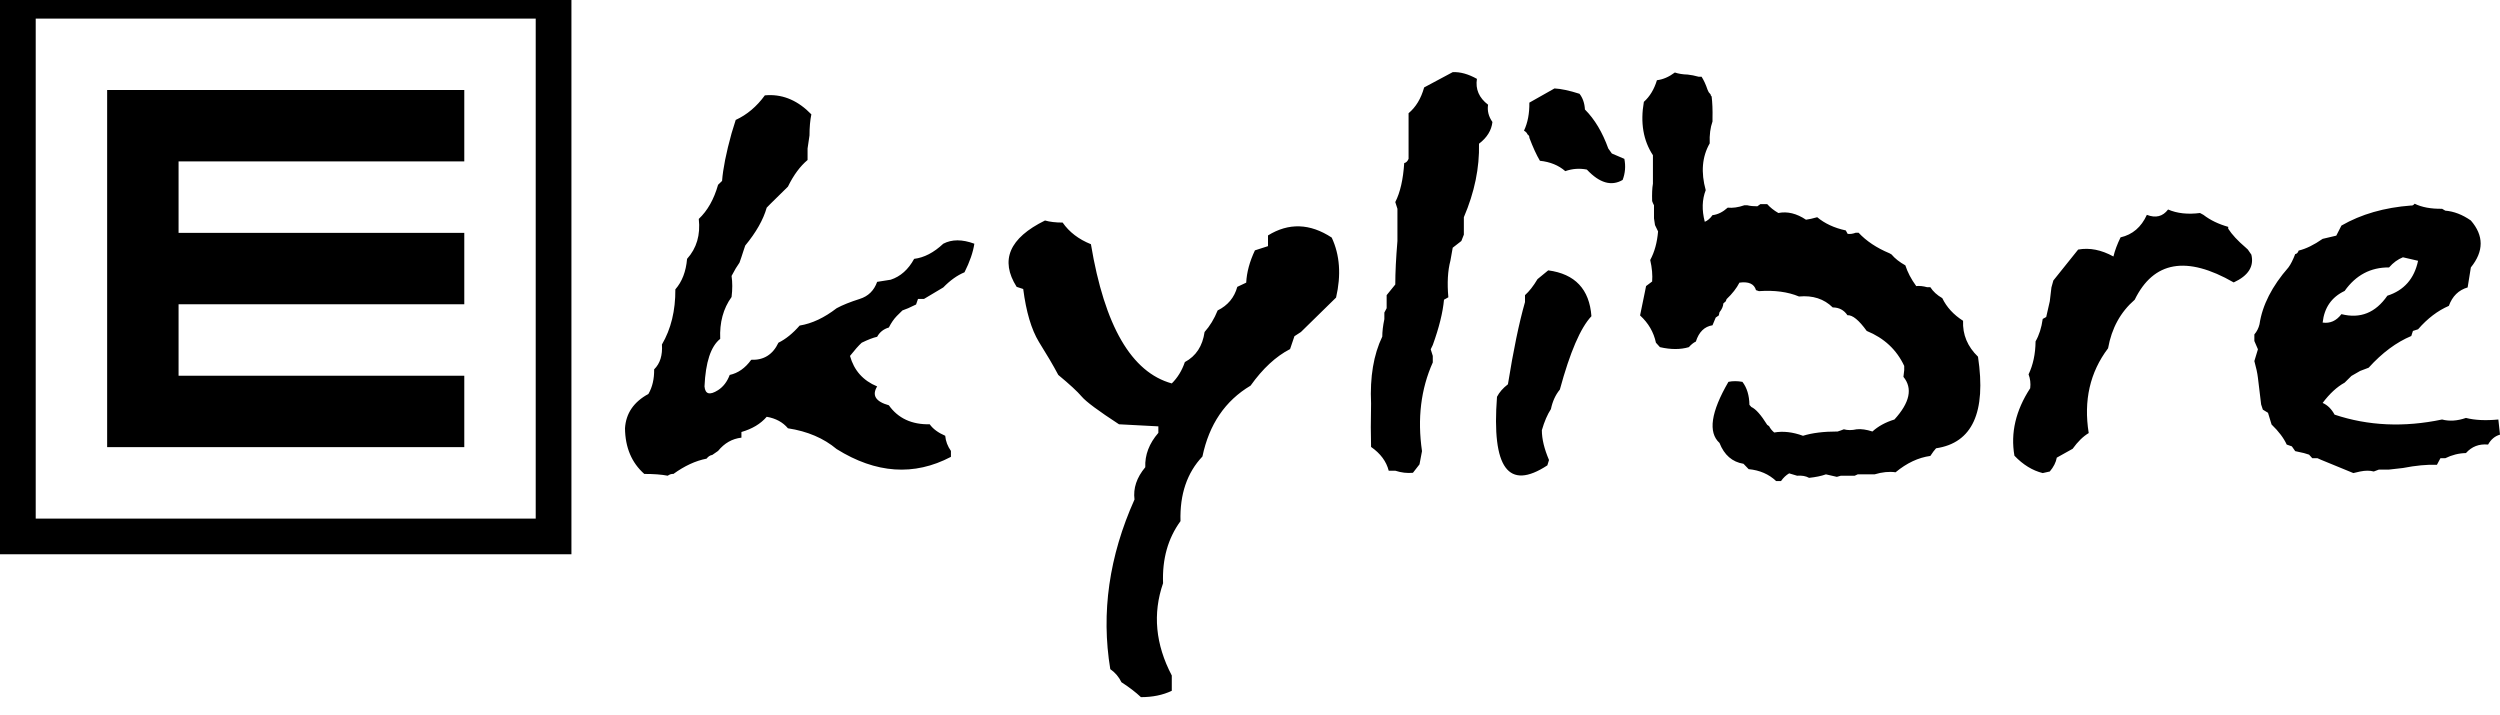
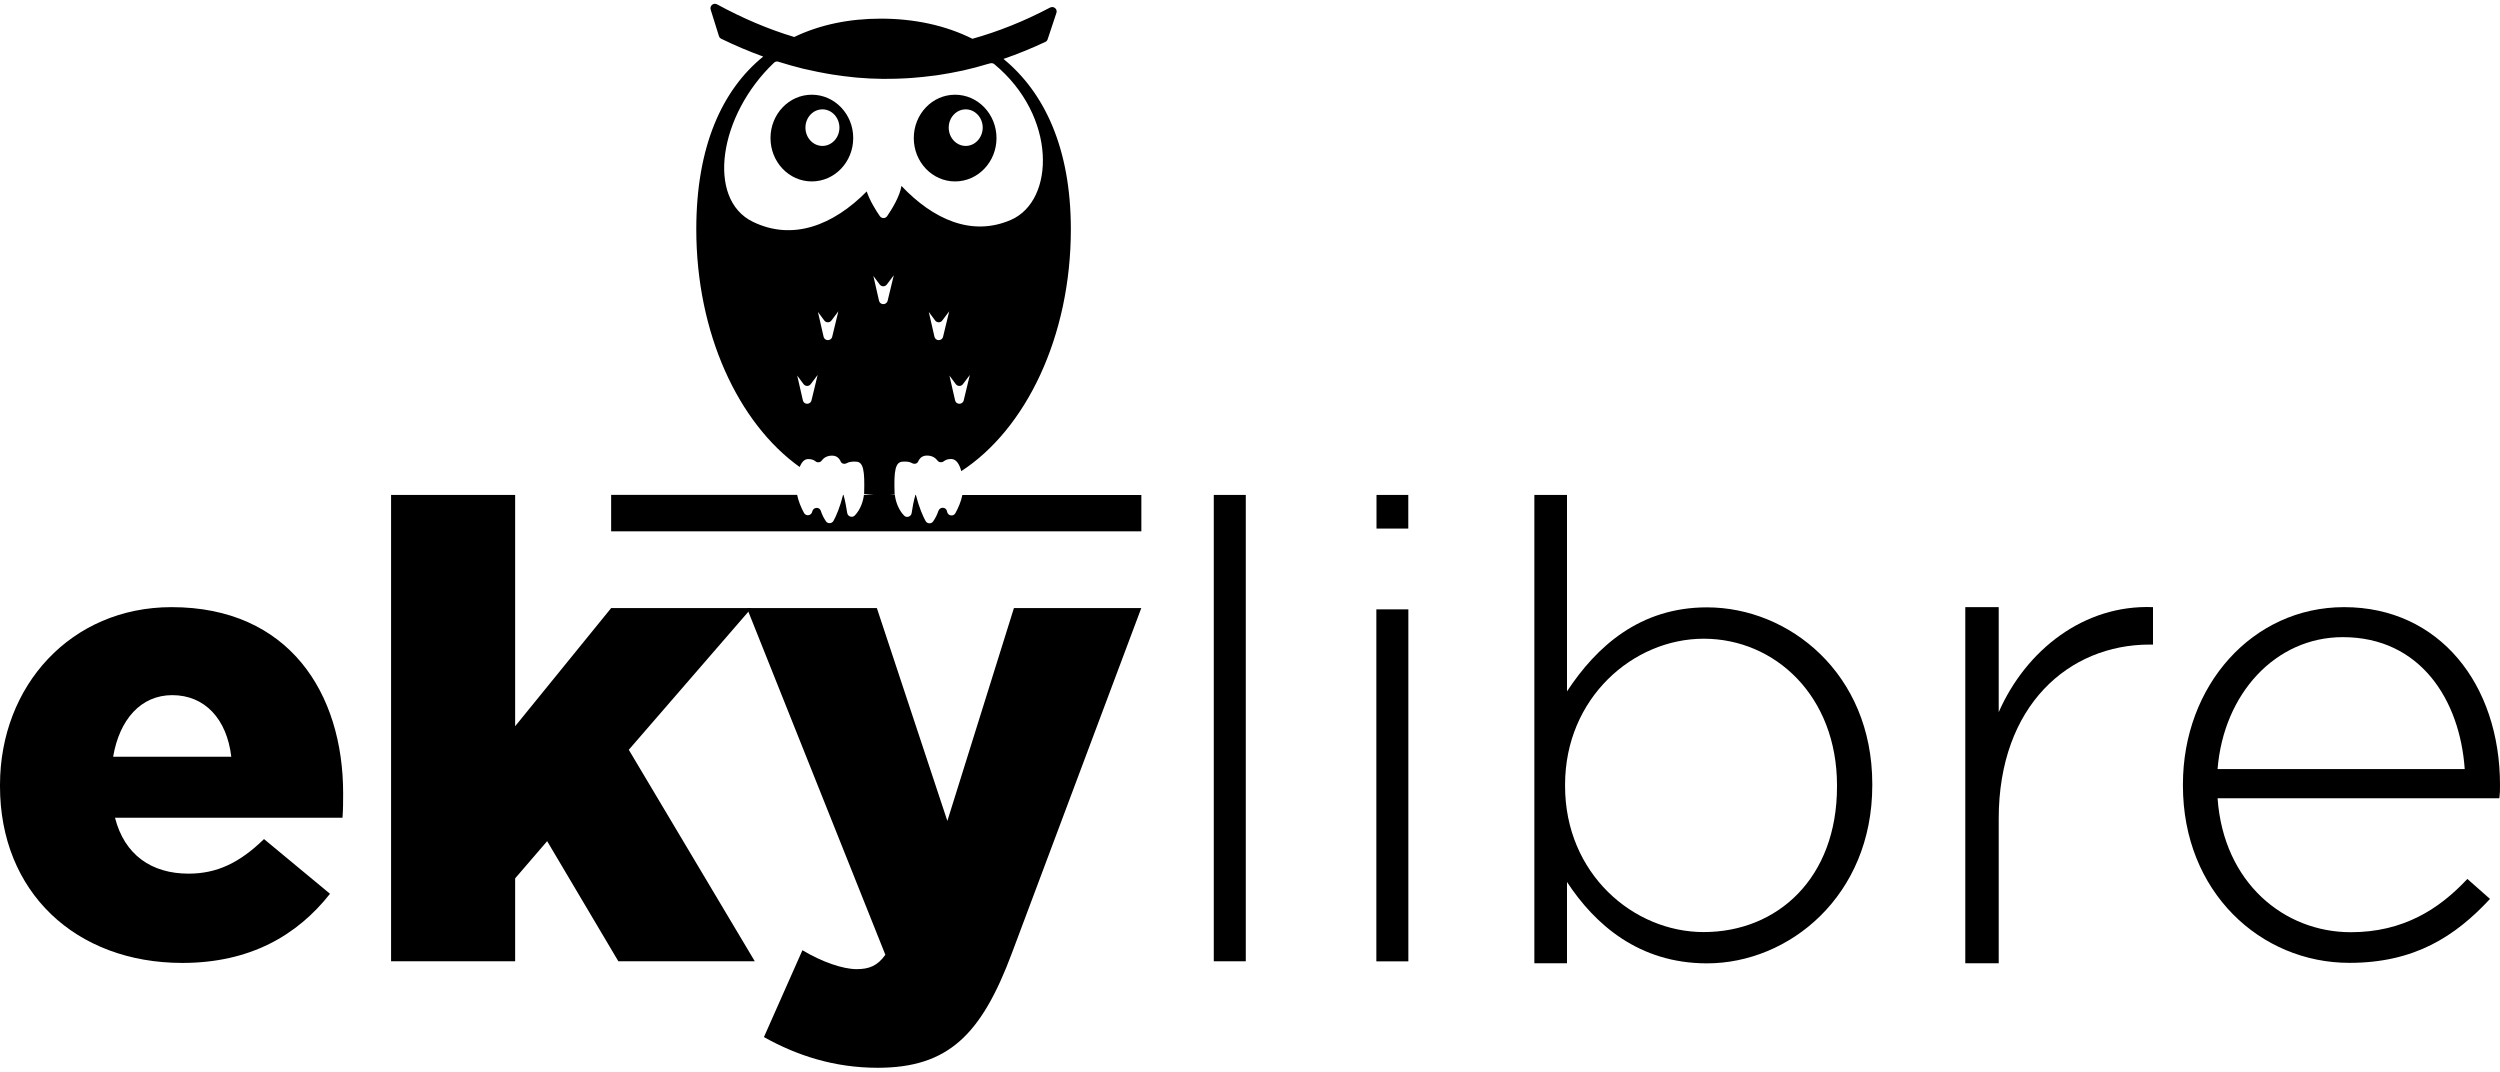
- <svg xmlns="http://www.w3.org/2000/svg" height="1000" width="3500.0">
-   <path d="m0-24l0 800 800 0 0-800-800 0z m50 50l700 0 0 700-700 0 0-700z m1983.8 75l-40 21.4c-4.4 15.7-11.6 27.6-21.8 36.1l0 63.9c-1.5 3.5-3.5 5.4-6.1 5.9-1.5 22.9-5.6 41.1-12.5 54.6l3 9.4 0 45.1c-2 23.9-3 44.3-3 60.9l-12.1 14.9 0 18.3-3.2 6.1 0 9.2c-2 9.4-2.9 17.6-2.9 24.4-12.2 25.4-17.4 56.6-15.7 93.7-0.5 23.9-0.5 44.1 0 60.8 13.2 9.2 21.4 20.3 24.7 33.3l9.2 0c8.4 2.7 16.6 3.7 24.7 2.9l9.2-11.8 3.5-18.5c-6.6-45.5-1.6-86.9 15.1-124.2l0-9.1-2.9-9.3 2.9-6c8.9-24.6 14.1-45.7 15.7-63.4l6.1-3.4c-1.8-20-0.9-37 2.9-51.4l3.2-18 12.1-9.4 3.5-8.9 0-15.3 0-9.1c15-35.1 22-69.3 21.2-102.9 11.2-8.5 17.5-18.7 18.8-30.4-5.4-7.7-7.4-15.7-6.1-24.2-12.7-9.7-17.9-21.8-15.6-36.2-12-6.7-23.3-9.9-33.9-9.4z m311 0.5c-8.3 6.2-16.7 9.8-25.1 10.8-3.8 12.6-9.9 22.8-18.3 30.3-5.1 29.3-0.8 54.2 12.7 74.7l0 39.8c-1.1 6.2-1.4 14.4-1.1 24.4l1.1 2.9 1.5 3 0 18.3 1.4 9.4 4.3 8.9c-1.3 15.4-4.9 28.8-11 40 2.6 11.2 3.4 21.2 2.7 30.1l-8.5 6.4-1.5 7.5-6.9 33.6c11.7 10.7 19.1 23.5 22.2 38.2l5.6 6.2c15.2 3.5 28.8 3.5 40.5 0 3.3-3.7 6.5-6.3 9.8-7.8 4.3-13.5 12.1-21.1 23.3-22.8l4.5-10.8 4.3-3 1-4.5c3.3-4 5.1-8.1 5.4-12.3l3.4-3 1.1-3c8.1-7.7 14.1-15.4 18-23.1 12.9-1.8 20.7 1.7 23.2 10.5l4.1 1.4c21.8-1.5 40.6 1 56.1 7.5 19.3-1.8 35 3.3 47.2 15.3 8.9 0 15.8 3.7 20.6 10.9 7.1-0.5 16.1 6.9 27 22 24.4 10 41.9 26.3 52.5 49l0 5.9-1.1 9.4c13.2 16.1 9 36-12.6 59.7-12.7 3.9-22.9 9.6-30.8 16.8-8.4-2.7-15.7-3.8-22-3.1-6.9 1.5-12.9 1.5-18 0l-4.2 1.6-4.5 1.5c-19.6 0-35.8 2-48.5 6-14.5-5.3-27.9-6.8-40.3-4.6-3-2.5-5.4-5.4-7.2-8.9l-2.6-1.8c-8.7-14-16.1-22.3-22.2-25l-2.7-3c-0.2-13.2-3.5-24-9.8-32.2-7.1-1.3-13.7-1.3-19.6 0-24.6 42.3-28.7 70.8-12.5 85.5 6.6 16.9 17.9 26.7 33.6 29.2l7.2 7.5c15.5 1.5 28.3 7 38.5 16.7l6.8 0c3.3-4.7 7.1-8.3 11.4-10.8l11.1 3.3c6.9-0.5 12.4 0.5 16.8 3 9.3-1 17.2-2.6 23.6-4.9l15.3 3.5 5.6-1.6 6.9 0 5.3 0 7.2 0 4.2-1.9 3.9 0 19.7 0c10.6-3.2 20.5-4.2 29.4-2.9 15.7-13 31.9-20.6 48.7-22.9 3-4.7 5.7-8.2 8-10.7 50.7-7.5 70.4-50.2 58.7-128.2-14.7-14.2-21.7-30.9-20.9-50.3-13.2-8.4-23-19-29.1-31.7-7.3-4.2-12.9-9.3-16.7-15.3l-4.5 0c-5.4-1.5-10.5-2.1-15.3-1.6-7.2-9.9-12.2-19.6-15.2-29-8.1-4.5-14.6-9.6-19.4-15.3l-2.8-1.6c-18-7.5-32.4-17.1-43.3-28.8l-3.9 0c-4 1.5-7.8 2.1-11.4 1.6l-2.6-4.8c-16.3-3.5-29.6-9.8-40-18.5-6.4 1.8-11.6 3-15.7 3.5-13.2-8.8-26-11.9-38.7-9.4-6.4-3.7-11.6-7.9-15.6-12.4l-3.9 0-5.7 0-4.2 3c-5.3 0-10-0.4-14-1.4l-4.3 0c-8.6 3-16.4 4-23.2 3.3-6.9 6.2-13.9 9.7-21.3 10.5-3.3 4.7-7 7.8-10.8 9.3-4.3-16.4-3.8-31.1 1.3-44.3-6.9-24.9-5.1-46.8 5.6-65.5-0.5-12 0.9-22.2 3.9-30.6l0-4.4c0.3-12-0.2-22.2-1.2-30.6-1.1-1-1.5-2-1.5-3l-2.6-3-1.6-3.4c-2.5-7.5-5.4-13.6-8.4-18.3l-4.2 0c-5.4-1.5-10.4-2.5-15.2-3-7.1-0.2-13.1-1.2-18-2.9z m-168.5 22.3l-35.2 19.9c0.2 14.9-2.2 28-7.5 39.2 2.8 1.7 4.3 3.4 4.8 5.1 2.1 1.5 2.9 3.1 2.7 4.9 5.1 13.4 10 24.2 14.8 32.2 14.3 1.5 26.1 6.3 35.5 14.5 9.9-3.5 20-4.2 30.2-2.2 17.7 18.9 34.4 23.7 50.1 14.5 3.6-9.4 4.4-19.3 2.4-29.5l-17.5-7.5-5-7c-8.2-22.7-19-40.9-32.7-54.6-0.5-8.9-3.1-16.3-7.6-22-14-4.5-25.7-7-35-7.5z m-2026.3 2.2l0 500 500 0 0-100-400 0 0-100 400 0 0-100-400 0 0-100 400 0 0-100-500 0z m925.3 7.2c-1.5 0-3 0.2-4.5 0.3-11.4 15.7-25.1 27.2-40.8 34.4l-5.8 18.7c-7.6 27.4-12 49.6-13.3 66.7l-5.6 5.4c-5.8 20.4-14.8 36.3-27 47.8 2.5 22.4-3 41-16.4 55.9-1.5 17.7-7 32-16.4 42.7 0.2 29.8-6.1 55.5-18.8 77.2 1 14.9-2.5 26.6-10.9 34.8 0.2 13.2-2.4 24.7-8 34.4-20.6 11.2-31.5 27.2-32.8 48.1 0.3 26.9 9.3 48.2 27 63.9 13.2 0 24.2 0.8 32.8 2.5 2.8-2 5.5-2.7 8-2.5 15.5-11.2 30.9-18.4 46.4-21.4 2.3-3 4.9-4.7 8-5.2l8.1-5.6c8.9-10.9 19.7-17.1 32.7-18.6l0-7.9c14.9-4.3 26.8-11.3 35.4-21.3 12.7 2.2 22.6 7.6 29.7 16.1 27.4 4.2 50.1 13.9 68.2 29.1 55 34.3 108.4 38 160 10.9l0-8.3c-4.6-6.5-7.3-13.5-8-21.2-9.9-4.3-17.2-9.7-21.7-16.1-25.2 0.5-44.3-8.4-57.2-26.6-18.6-5.2-24-14-16.4-26.4-19.8-8.2-32.4-22.5-38-42.7 6.6-8.4 12.1-14.6 16.4-18.5 8.9-4.3 16-7.1 21.6-8.3 3.5-6.5 9-10.8 16.4-13 3.3-6.5 7-11.9 11.1-16.1l7.9-7.8 8-3.1 11.1-5.2 2.7-7.8 8.4 0 27-16.1c9.7-10 19.6-17 29.7-21.2 7.4-14.7 12-28.1 13.8-40-17-6.3-31.5-6.3-43.5 0-13.2 12.4-26.8 19.5-40.8 21.2-8.1 14.9-19.1 24.7-32.8 29.2l-19 3c-4.3 12.2-12.5 20.2-24.4 23.9-13.2 4.2-24 8.5-32.3 13-17.1 13.2-34.2 21.4-51.8 24.3-9.6 11-19.5 19-29.7 24-7.8 16.6-20.6 24.6-38.1 23.9-8.4 11.7-18.5 18.7-30.1 21.2-3.6 9.5-8.9 16.5-16.3 21.3-11.7 7.4-18 5.8-19-5.2 1.5-33.9 8.8-56.1 22-66.6-1-22.9 4.2-42.4 15.9-58.6 1.3-10.7 1.3-20.5 0-29.5l5.8-10.5 5.3-8.1 2.7-7.8 2.6-8 2.7-8.1c15.2-18.4 25.3-36.2 30.1-53.1l5.4-5.5 24.3-23.9c7.9-16.2 17.1-28.6 27.5-37.3l0-8 0-8.1 2.7-18.3c0-11.5 0.9-21.3 2.6-29.5-18.1-18.7-38.3-27.7-60.6-26.9z m2305.2 152c-1.6 2-3.2 2.8-4.7 2.5-37.6 2.8-70.2 12.2-97.8 28.1l-7.2 14.1-19.1 4.5c-12.2 8.5-23.4 14-33.6 16.4-1 3-2.5 4.6-4.8 4.9-3.1 8-6.2 14.3-9.5 18.7-22.9 26.2-36.5 52.7-40.5 79.6-1.3 5.4-3.7 10.2-7.2 14.2l0 9.2 5 11.6-5 16.5c2.5 9 4.2 16.7 5 23.5l4.5 37.3 2.4 7.2 7.2 4.4 5 16.4c10.1 9.7 17.1 19.1 21.2 28.1l7.2 2.5 4.7 6.7 12.2 2.7 7.2 2.2 4.5 5 7.3 0 4.9 2.2 45.3 18.6 9.5-2.2c7.4-1.5 13.7-1.5 19.1 0l7.2-2.7 14.2 0 19.4-2.2c18-3.5 33.9-5 47.6-4.5l4.9-9.2 6.8 0c9.2-4.5 18.8-7 28.9-7.2 8.2-9.2 18.5-13.1 31-11.9 4-7.2 9.6-11.9 16.7-13.9l-2.3-21.2c-17.8 1.7-32.9 1-45.4-2.2-12.1 4.2-23.2 4.9-33.4 2.2-53.3 11.2-103.5 8.9-150.5-6.8-4.3-7.9-9.8-13.4-16.7-16.4 9.7-12.9 19.9-22.4 30.8-28.4l9.5-9.4 12.2-7 11.9-4.5c19-21 38.9-35.7 59.7-44.4l2.3-7.1 7.2-2.3c13.2-15.2 27.6-26.1 43.1-32.8 4.9-13.5 13.6-22.1 26.3-25.8l4.5-28c18.3-22.6 18.3-44.6 0-65.7-11.9-8.3-23.8-12.8-35.8-13.8l-4.5-2.6c-15.5 0.2-28.3-2.1-38.4-7.1z m-345.2 8.1c-7.4 9.8-17.2 12.3-29.7 7.5-7.8 17.2-20.1 27.7-36.8 31.5-4.6 9.4-8 18.4-10 26.8-17.1-9.4-33.4-12.6-49.4-9.7l-34.7 43.3-2.7 9.7-2.3 19.4-5 22-4.9 2.7c-1.7 12.4-5.1 22.9-10 31.4-0.2 17.7-3.5 33-9.8 46.2 2.3 6 3.1 12.4 2.3 19.4-20.3 31.1-27.7 62.7-22.1 94.5 12.1 12.7 25.4 20.8 39.6 24.3l9.9-2.2c5.3-6.3 8.6-12.7 9.8-19.4l22.2-12.4c7.1-9.9 14.6-17.3 22.5-22-7.3-45.5 1.7-85.1 27.1-118.7 5-28.2 17.5-50.8 37.3-68 26.4-54 72.6-62.1 138.6-24.2 20.6-9.5 28.7-22.5 24.7-38.9l-4.9-7.1-2.8-2.6c-11.4-9.7-19.6-18.6-24.7-26.6l0-2.6c-13.4-3.8-25-9.3-34.7-16.8l-4.8-2.6c-17 2.2-32 0.6-44.7-4.9z m-1572.3 15.4c-50 24.6-63.3 55.6-39.7 92.9l9.2 3c4.1 31.9 11.4 56.6 22 74.1 10.9 17.4 20 32.8 27.1 46.2 15.7 13 26.7 23.1 32.8 30.3 6.1 7.2 23.5 20.1 52.2 38.8l55.1 2.9 0 9.1c-12.9 14.9-19 30.9-18.3 48.1-12.1 14.5-17.1 29.5-15.1 45.2-35.6 79.4-46.9 158.6-33.9 237.5 6.8 4.7 12 10.8 15.6 18.3 11.2 7.2 20.2 14.2 27.3 20.9 16.3 0 30.7-2.9 43.2-8.9l0-21.4c-22.9-43.6-26.9-86.7-12.2-129.2-1.3-33.9 6.8-62.8 24.4-86.9-1.1-37.6 9.2-67.8 30.7-90.5 9.4-45 31.8-78 67.4-99.2 17-23.9 35.5-41 55.3-51.2l6.1-18 9.1-5.9 49.2-48.2c7.3-31.6 5.3-59.6-6.1-84-30.5-20-60.3-20.9-89.2-3l0 15-18.3 5.9c-7.4 15.7-11.5 30.7-12.2 45.2l-12.5 5.9c-4.1 15-13.3 26-27.5 33-4.8 11.9-10.9 21.9-18.3 30.2-2.8 19.6-11.9 33.7-27.6 42.1-4.1 12-10.2 21.9-18.3 29.9-56.4-15.5-94.1-80.3-113.2-194.9-17.2-6.9-30.5-17.1-39.6-30.3-9.9 0-18.1-1-24.7-2.9z m1901.1 51.5l21.2 4.9c-5.3 25.1-19.6 41.4-43 48.9-16.5 23.9-37.9 32.5-64.3 25.8-7.1 9.4-15.9 13.3-26.3 11.8 2.3-20.9 12.5-35.6 30.8-44.3 15.7-22.2 36.5-33.1 62.2-32.9 5.8-6.7 12.3-11.4 19.4-14.2z m-1196.6 18.3l-15 12.3c-5.8 9.8-11.7 17.2-17.5 22.4l0 9.7c-8.4 29.4-16.3 67.8-23.9 115.1-6.9 5.3-12 11.1-15.3 17.5-7.6 99.9 15.9 131.8 70.5 96l2.3-7.5c-6.6-15.5-10-29.3-10-41.7 3.5-12.2 7.8-22.1 12.7-29.6 2.2-10.7 6.4-19.9 12.5-27.3 14.2-52.3 28.9-86.5 44.2-102.7-2.8-37.8-22.9-59.2-60.5-64.2z" />
+ <svg xmlns="http://www.w3.org/2000/svg" version="1.1" id="Calque_1" x="0px" y="0px" viewBox="0 0 3500 1500" style="enable-background:new 0 0 3500 1500;" xml:space="preserve">
+   <g>
+     <g>
+       <path d="M323.8,1059.4c-6.2-52.8-37-86.2-82.7-86.2c-44,0-73.9,34.3-82.7,86.2H323.8z M0,1100.8v-1.8c0-139,99.4-249,240.2-249    c164.5,0,240.2,120.6,240.2,260.5c0,10.6,0,22.9-0.9,34.3H161c13.2,51.9,51,78.3,103,78.3c39.6,0,71.3-15,105.6-48.4l92.4,76.6    c-45.8,58.1-111.8,96.8-206.8,96.8C105.6,1348,0,1248.6,0,1100.8" />
+       <polygon points="547.5,692.9 721.2,692.9 721.2,1016.7 855.6,851.3 1052.1,851.3 880.3,1049.7 1056.7,1345.8 865.7,1345.8     766,1177.6 721.2,1229.7 721.2,1345.8 547.5,1345.8   " />
+       <path d="M1069.5,1451.9l53.9-121.6c27.4,16.5,56.7,26.5,75.9,26.5c17.4,0,29.2-4.6,40.2-20.1l-193.8-485.4h181.9l98.7,298    l93.2-298h178.3l-181,482.7c-43,115.2-89.6,160.9-188.3,160.9C1167.3,1494.8,1115.2,1477.5,1069.5,1451.9" />
+       <rect x="1699.3" y="692.9" width="44.8" height="652.9" />
+       <path d="M1926.9,853.1h44.8v492.8h-44.8V853.1z M1927.1,692.9h44.5v47.1h-44.5V692.9z" />
+       <path d="M2571.8,1101.4v-1.9c0-125.1-86.8-205.3-186.6-205.3c-98.9,0-194.1,83.1-194.1,204.4v1.9c0,122.3,95.2,204.4,194.1,204.4    C2488.7,1304.8,2571.8,1229.2,2571.8,1101.4 M2193.8,1234.8v113.8h-45.7V692.9h45.7v275c41.1-62.5,101.7-117.6,196-117.6    c114.8,0,231.4,92.4,231.4,247.3v1.9c0,154.9-116.6,249.2-231.4,249.2C2294.6,1348.7,2233,1294.5,2193.8,1234.8" />
+       <path d="M2751.4,850h46.8v147c38.2-87,119.5-150.9,216-147v52.4h-4.8c-112.8,0-211.2,85.1-211.2,243.7v202.5h-46.8V850z" />
+       <path d="M3450.6,1076.7C3444,980.6,3389,892,3279.9,892c-94.2,0-166.9,79.3-175.3,184.7H3450.6z M3056.1,1100v-1.9    c0-138,97-248.1,225.7-248.1c133.4,0,218.2,108.2,218.2,249c0,8.4,0,11.2-0.9,18.6h-394.5c8.4,118.5,93.3,187.5,186.5,187.5    c73.7,0,124-32.6,163.2-74.6l31.7,28c-48.5,52.2-105.4,89.5-196.8,89.5C3164.3,1348,3056.1,1248.3,3056.1,1100" />
+     </g>
+     <g>
+       <g>
+         <path d="M1136.5,132.6c-32,0-57.8,27.2-57.8,60.7c0,33.5,25.8,60.7,57.8,60.7c32,0,58-27.2,58-60.7     C1194.6,159.8,1168.5,132.6,1136.5,132.6z M1151.4,204.3c-13.1,0-23.8-11.5-23.8-25.6c0-14.1,10.6-25.6,23.8-25.6     c13.1,0,23.8,11.5,23.8,25.6C1175.2,192.8,1164.5,204.3,1151.4,204.3z" />
+         <path d="M1337.1,132.6c-32,0-57.8,27.2-57.8,60.7c0,33.5,25.8,60.7,57.8,60.7c32,0,58-27.2,58-60.7     C1395.1,159.8,1369.1,132.6,1337.1,132.6z M1352,204.3c-13.1,0-23.8-11.5-23.8-25.6c0-14.1,10.6-25.6,23.8-25.6     c13.1,0,23.8,11.5,23.8,25.6C1375.7,192.8,1365.1,204.3,1352,204.3z" />
+       </g>
+       <path d="M1347.3,693c-1.8,9.2-5.8,18.3-9.8,25.5c-2.8,5-10.2,3.8-11.5-1.8c-0.1-0.4-0.2-0.9-0.3-1.3c-1.5-6-9.9-6-11.9-0.2    c-1.7,5-4.1,10.2-7.5,14.9c-2.6,3.7-8.3,3.3-10.5-0.7c-3.7-6.7-9-18.6-13.6-36.6h-0.6c-2.5,8.5-4.3,18.3-5.3,25.5    c-0.8,5.1-7.1,7.2-10.6,3.5c-8.6-8.9-12-21.2-12.9-29h-43.3c-0.9,7.8-4.2,19.9-12.7,28.8c-3.5,3.7-9.9,1.7-10.7-3.4    c-1.1-7.2-2.8-16.9-5.2-25.4h-0.6c-4.5,17.9-9.7,29.7-13.4,36.4c-2.2,4-7.9,4.4-10.5,0.7c-3.3-4.7-5.7-9.8-7.3-14.8    c-2-5.9-10.5-5.2-11.9,0.9c0,0.1-0.1,0.2-0.1,0.4c-1.3,5.6-8.8,6.8-11.5,1.7c-3.9-7.2-7.8-16.2-9.6-25.3H855.6v51.1h742.3V693    H1347.3z" />
+       <path d="M1404.9,82.5c19.4-6.7,38.9-14.6,58.5-23.8c1.6-0.7,2.8-2.1,3.3-3.7l12.3-37c1.8-5.3-3.9-10-8.9-7.4    c-36.8,19.4-73,33.7-108.7,43.7c-38.2-19.1-82-28.2-128.3-28.2c-44.1,0-85.2,8.4-121.2,25.7c-36.2-10.9-72.2-26.2-108-45.7    c-4.9-2.7-10.6,1.9-9,7.3l11.6,37.1c0.5,1.7,1.7,3,3.3,3.8c19.4,9.5,39,17.7,58.7,24.9c-57.5,46.7-93.7,125.6-93.7,241.8    c0,145.7,58.9,271.5,144.7,332.8c2.6-6.4,6.4-11,11.7-11.1c4.8-0.1,8.1,1.2,10.3,3c2.8,2.3,6.8,2,8.9-0.9    c2.6-3.5,6.8-6.6,13.5-6.9c6.7-0.3,10.6,2.8,13.2,8.4c1.4,3.3,5.5,3.8,8.6,2c3.4-1.9,7.8-2.2,12.5-2c10.8,0.1,12.5,13,11.6,44.1    c0,0.3-0.1,0.8-0.1,1.1c9,1.3,18.1,2,27.3,2c5.3,0,10.5-0.7,15.7-1.1c-0.1-0.6-0.2-1.4-0.3-2c-1-31,0.8-43.9,11.7-44.1    c4.7-0.3,9.2,0,12.6,2c3.1,1.8,7.2,1.2,8.7-2.1c2.5-5.6,6.6-8.7,13.3-8.4c6.8,0.3,11.1,3.4,13.8,7c2.1,2.8,6.1,3.1,8.9,0.9    c2.2-1.8,5.6-3.2,10.5-3.1c7,0.1,11.4,7.6,13.9,17c90.4-58.8,153.4-188.2,153.4-338.8C1499.1,207.3,1462.2,129.6,1404.9,82.5z     M1136.1,560.5c-1.5,6.4-10.7,6.4-12.1-0.1l-7.9-34.6l8.9,12c2.5,3.3,7.5,3.4,10,0l9.7-12.9L1136.1,560.5z M1165.1,471.4    c-1.5,6.4-10.7,6.4-12.1-0.1l-7.9-34.6l8.9,12c2.5,3.3,7.5,3.4,10,0l9.7-12.9L1165.1,471.4z M1242.7,421    c-1.5,6.4-10.7,6.4-12.1-0.1l-7.9-34.6l8.9,12c2.5,3.3,7.5,3.4,10,0l9.7-12.9L1242.7,421z M1320.3,471.4    c-1.5,6.4-10.7,6.4-12.1-0.1l-7.9-34.6l8.9,12c2.5,3.3,7.5,3.4,10,0l9.7-12.9L1320.3,471.4z M1349.2,560.5    c-1.5,6.4-10.7,6.4-12.1-0.1l-7.9-34.6l8.9,12c2.5,3.3,7.5,3.4,10,0l9.7-12.9L1349.2,560.5z M1415.4,307.8    c-54.8,23.9-108.9-0.6-153.4-47.5c-2,14-13.1,32.3-20,42.3c-2.5,3.6-7.7,3.6-10.2,0c-5.7-8.2-14.3-22.1-18.4-34.6    c-46.7,47.3-103.6,69.8-159.6,42.4c-64.9-31.7-47.8-148.8,29.8-222.6c1.7-1.6,4-2.1,6.2-1.4c0.1,0,0.1,0,0.2,0.1    c11.3,3.6,22.7,6.7,34.1,9.6c2.1,0.5,4.3,1,6.4,1.4c9.1,2.1,18.3,4,27.5,5.6c2.8,0.5,5.6,1,8.4,1.4c9.6,1.5,19.2,2.7,28.9,3.7    c1.7,0.2,3.4,0.4,5,0.5c11.5,1,23.1,1.6,34.7,1.7c1.5,0,3,0,4.5,0c9.9,0,19.7-0.2,29.7-0.8c2.9-0.2,5.9-0.4,8.8-0.6    c9.2-0.7,18.4-1.7,27.7-2.9c2.4-0.3,4.8-0.6,7.2-0.9c11.7-1.8,23.5-3.9,35.3-6.5c0.3-0.1,0.6-0.2,0.9-0.2    c11.2-2.5,22.4-5.5,33.6-8.9c1.2-0.3,2.3-0.6,3.5-0.9c2-0.6,4.2-0.2,5.8,1.1C1479.8,162.4,1477.2,280.8,1415.4,307.8z" />
+     </g>
+   </g>
</svg>
